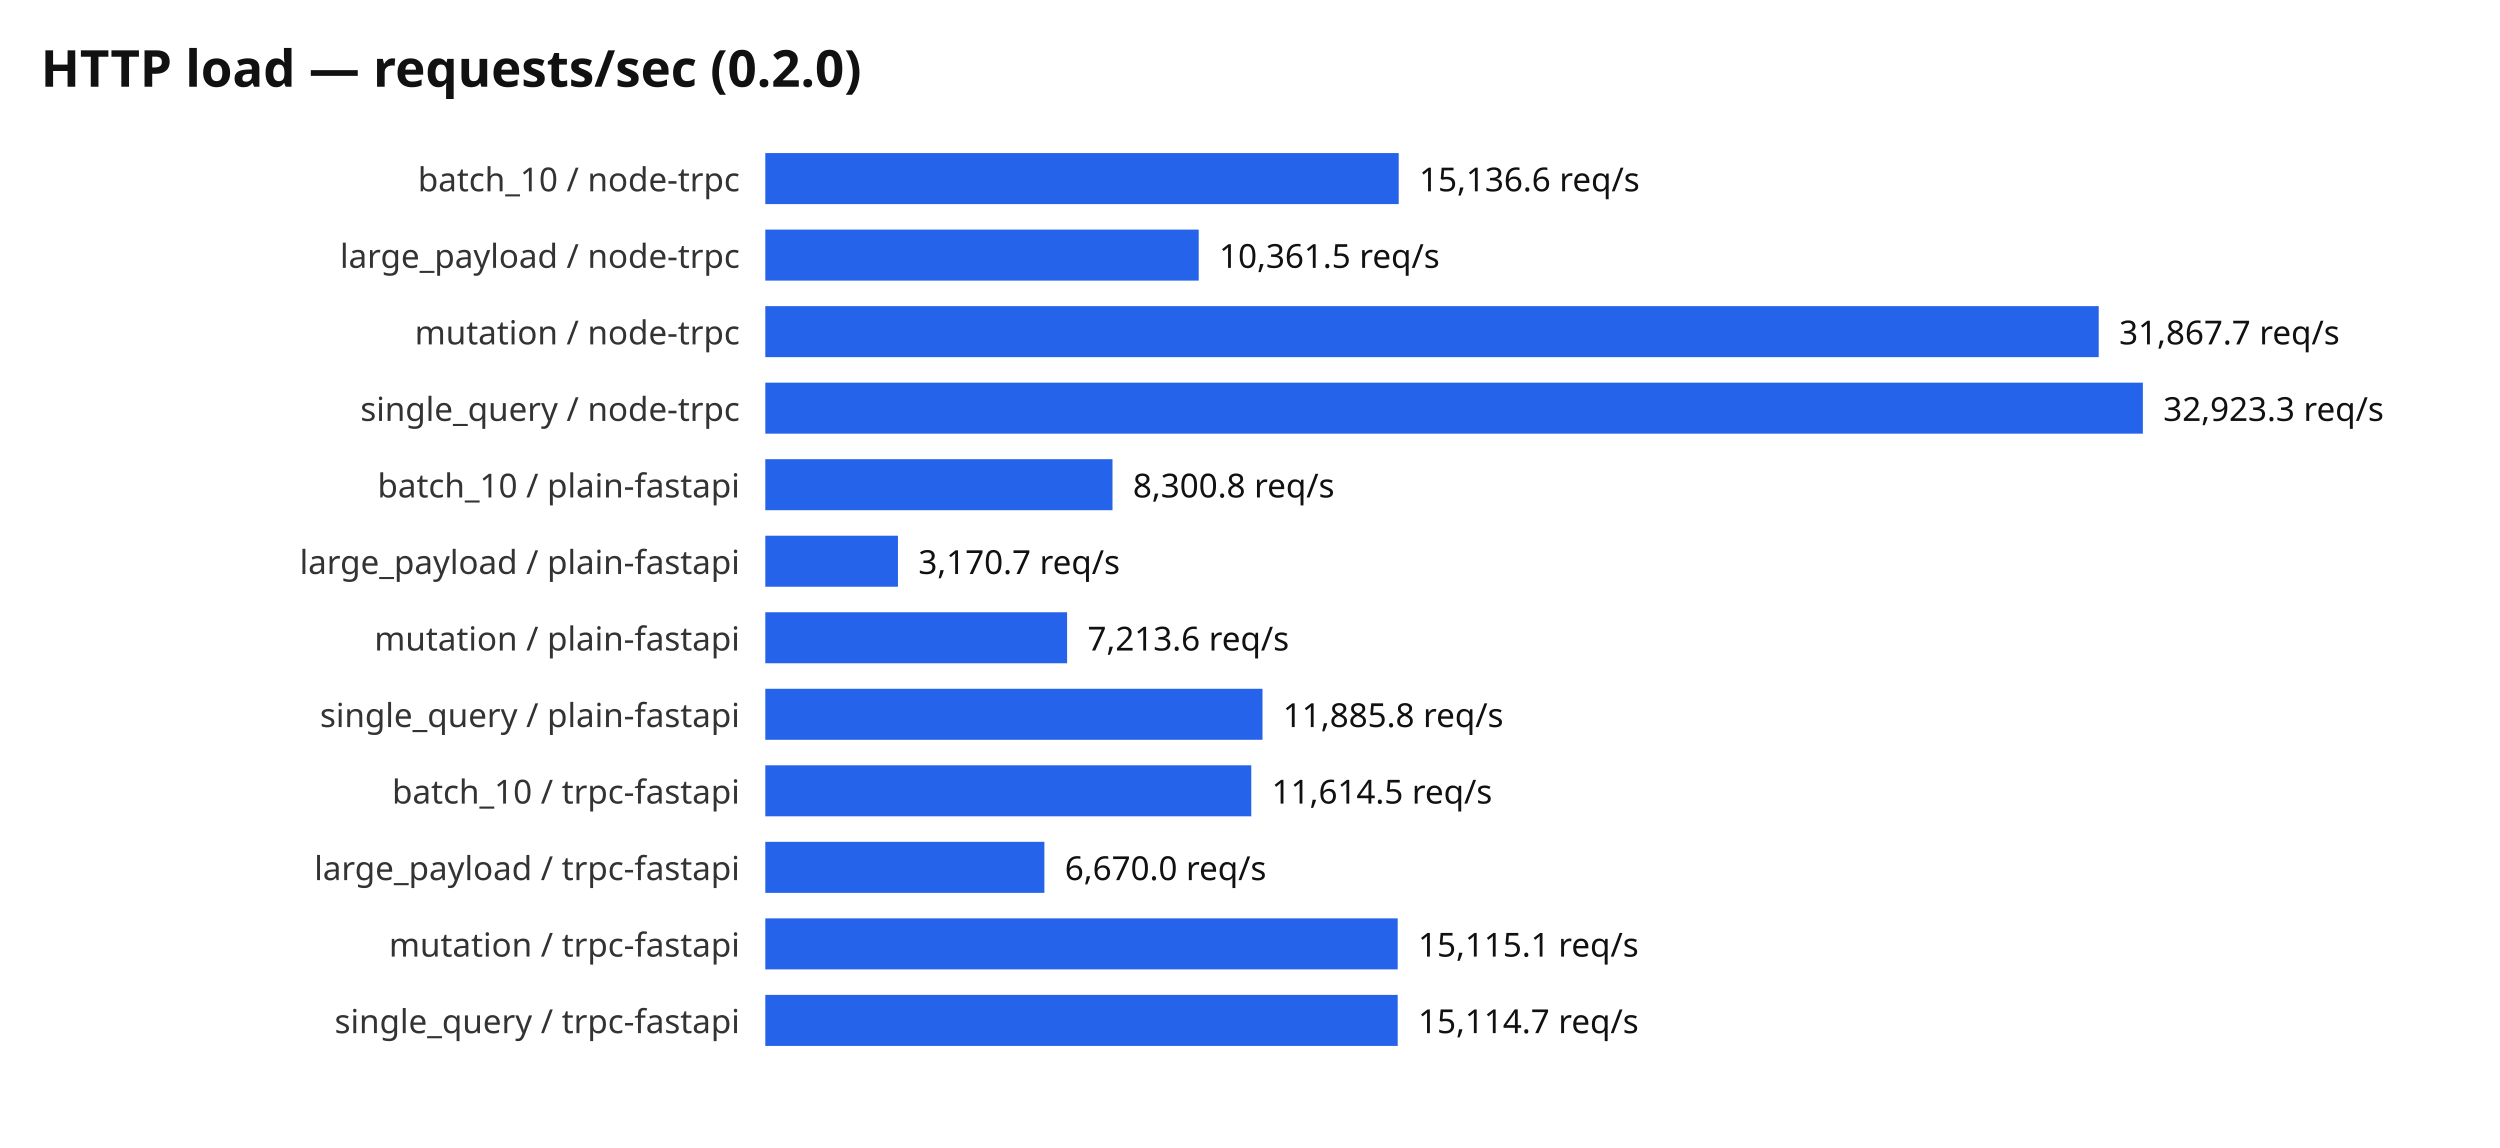
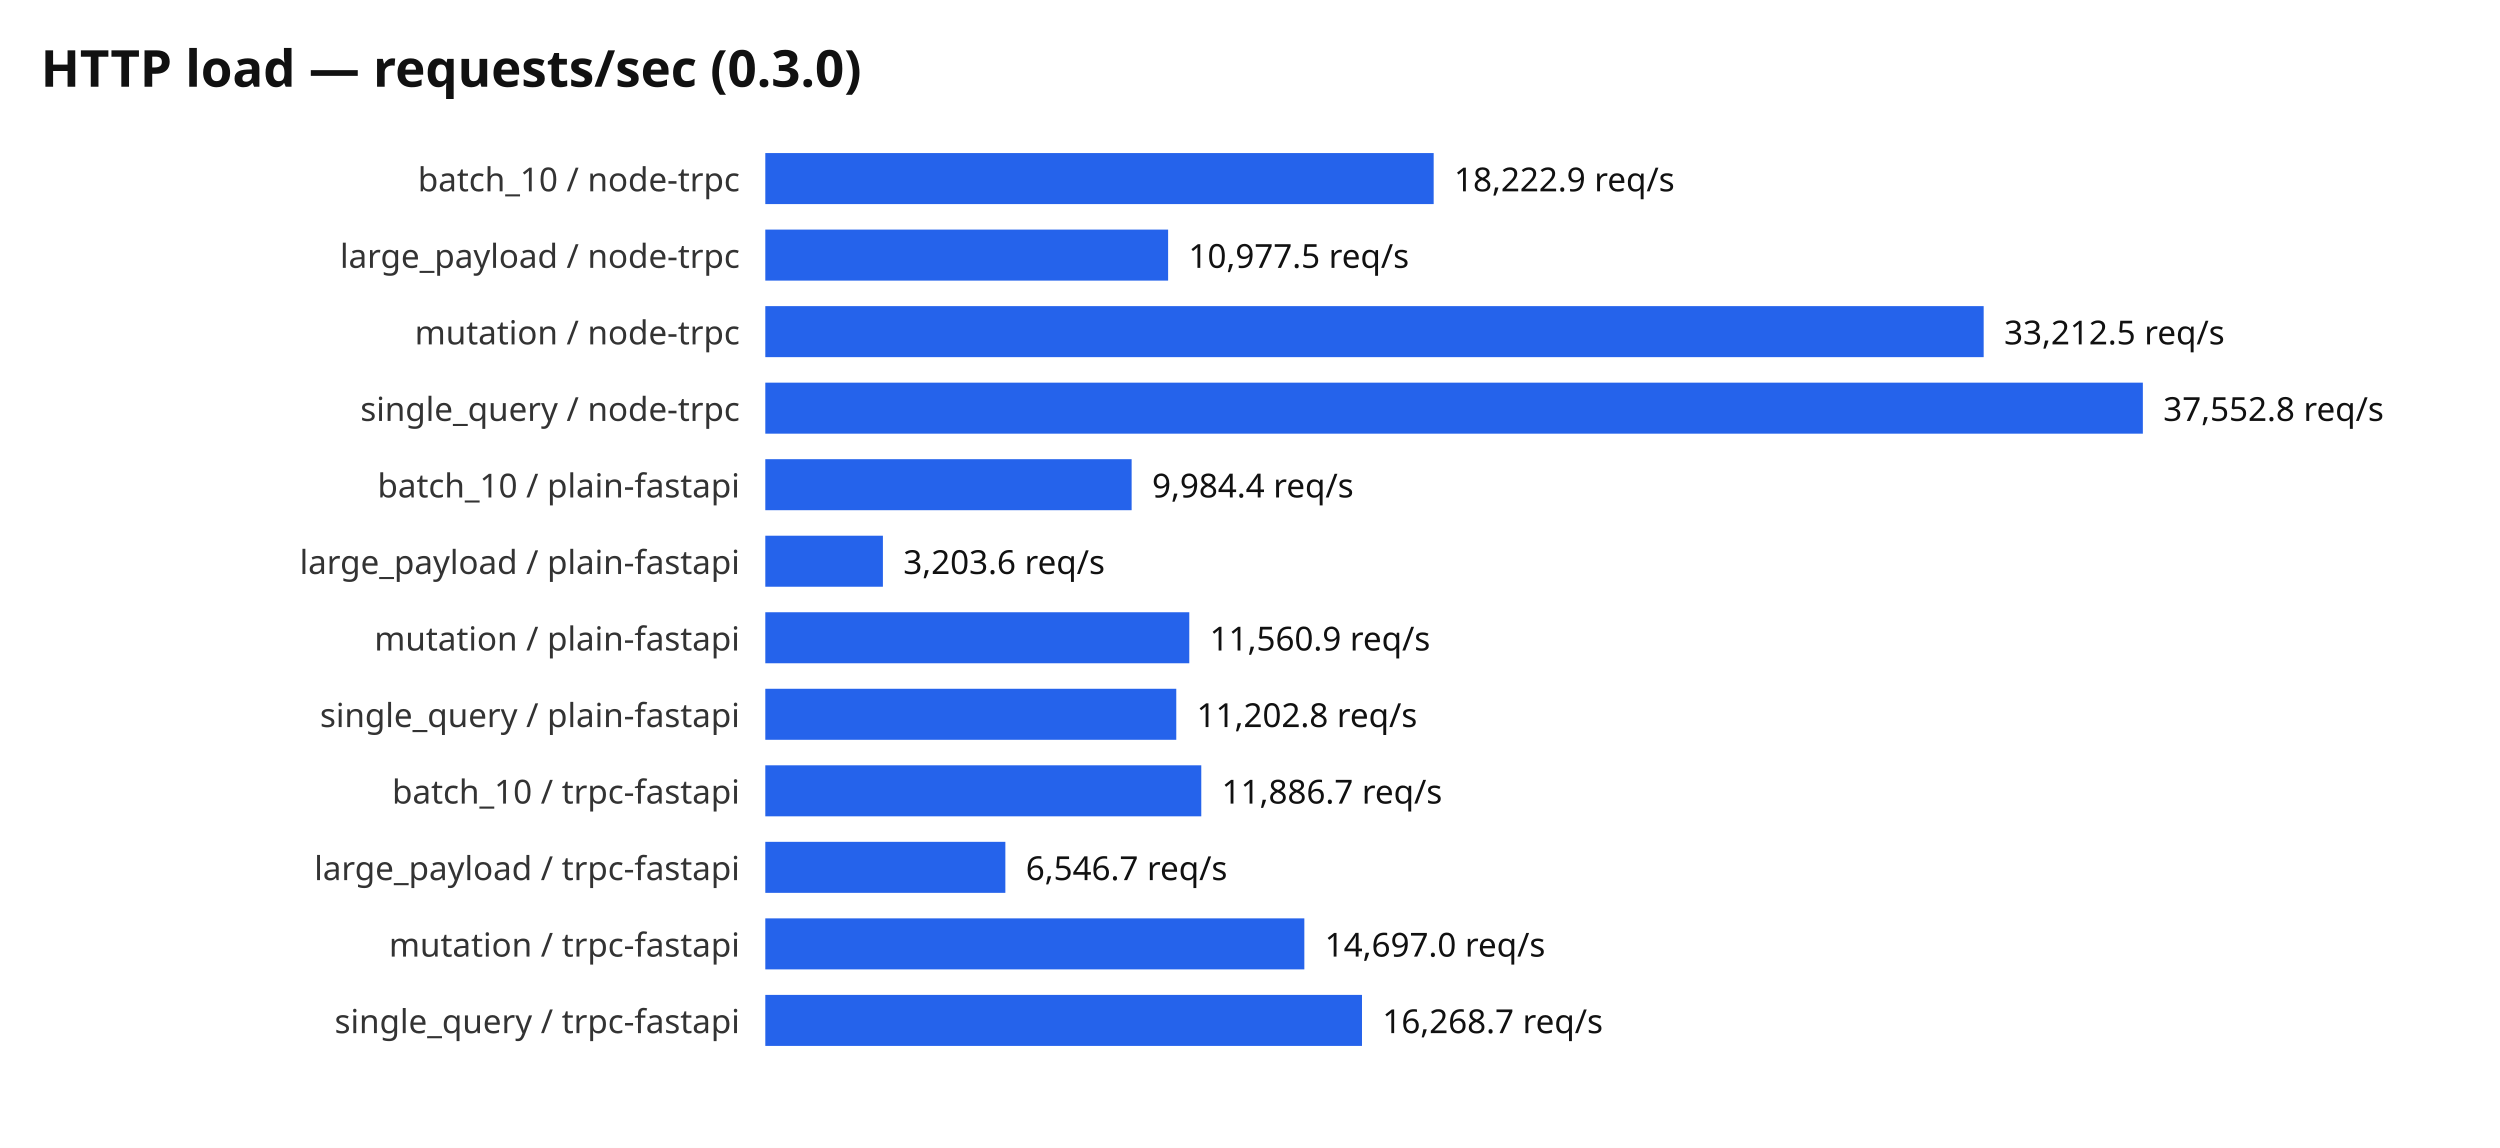
<svg xmlns="http://www.w3.org/2000/svg" width="980" height="450" viewBox="0 0 980 450" font-family="sans-serif">
  <rect width="980" height="450" fill="#ffffff" />
-   <text x="16" y="34" font-size="20" font-weight="bold" fill="#111">HTTP load — requests/sec (0.2.0)</text>
+   <text x="16" y="34" font-size="20" font-weight="bold" fill="#111">HTTP load — requests/sec (0.3.0)</text>
  <text x="290" y="75" font-size="13" text-anchor="end" fill="#333">batch_10 / node-trpc</text>
-   <rect x="300" y="60" width="248.3" height="20" fill="#2563eb" />
-   <text x="556.3" y="75" font-size="13" fill="#111">15,136.6 req/s</text>
+   <rect x="300" y="60" width="262.0" height="20" fill="#2563eb" />
+   <text x="570.0" y="75" font-size="13" fill="#111">18,222.9 req/s</text>
  <text x="290" y="105" font-size="13" text-anchor="end" fill="#333">large_payload / node-trpc</text>
-   <rect x="300" y="90" width="169.9" height="20" fill="#2563eb" />
-   <text x="477.9" y="105" font-size="13" fill="#111">10,361.5 req/s</text>
+   <rect x="300" y="90" width="157.9" height="20" fill="#2563eb" />
+   <text x="465.9" y="105" font-size="13" fill="#111">10,977.5 req/s</text>
  <text x="290" y="135" font-size="13" text-anchor="end" fill="#333">mutation / node-trpc</text>
-   <rect x="300" y="120" width="522.7" height="20" fill="#2563eb" />
-   <text x="830.7" y="135" font-size="13" fill="#111">31,867.7 req/s</text>
+   <rect x="300" y="120" width="477.6" height="20" fill="#2563eb" />
+   <text x="785.6" y="135" font-size="13" fill="#111">33,212.5 req/s</text>
  <text x="290" y="165" font-size="13" text-anchor="end" fill="#333">single_query / node-trpc</text>
  <rect x="300" y="150" width="540.0" height="20" fill="#2563eb" />
-   <text x="848.0" y="165" font-size="13" fill="#111">32,923.3 req/s</text>
+   <text x="848.0" y="165" font-size="13" fill="#111">37,552.8 req/s</text>
  <text x="290" y="195" font-size="13" text-anchor="end" fill="#333">batch_10 / plain-fastapi</text>
-   <rect x="300" y="180" width="136.1" height="20" fill="#2563eb" />
-   <text x="444.1" y="195" font-size="13" fill="#111">8,300.8 req/s</text>
+   <rect x="300" y="180" width="143.6" height="20" fill="#2563eb" />
+   <text x="451.6" y="195" font-size="13" fill="#111">9,984.4 req/s</text>
  <text x="290" y="225" font-size="13" text-anchor="end" fill="#333">large_payload / plain-fastapi</text>
-   <rect x="300" y="210" width="52.0" height="20" fill="#2563eb" />
-   <text x="360.0" y="225" font-size="13" fill="#111">3,170.7 req/s</text>
+   <rect x="300" y="210" width="46.1" height="20" fill="#2563eb" />
+   <text x="354.1" y="225" font-size="13" fill="#111">3,203.6 req/s</text>
  <text x="290" y="255" font-size="13" text-anchor="end" fill="#333">mutation / plain-fastapi</text>
-   <rect x="300" y="240" width="118.3" height="20" fill="#2563eb" />
-   <text x="426.3" y="255" font-size="13" fill="#111">7,213.6 req/s</text>
+   <rect x="300" y="240" width="166.2" height="20" fill="#2563eb" />
+   <text x="474.2" y="255" font-size="13" fill="#111">11,560.9 req/s</text>
  <text x="290" y="285" font-size="13" text-anchor="end" fill="#333">single_query / plain-fastapi</text>
-   <rect x="300" y="270" width="194.9" height="20" fill="#2563eb" />
-   <text x="502.9" y="285" font-size="13" fill="#111">11,885.8 req/s</text>
+   <rect x="300" y="270" width="161.1" height="20" fill="#2563eb" />
+   <text x="469.1" y="285" font-size="13" fill="#111">11,202.8 req/s</text>
  <text x="290" y="315" font-size="13" text-anchor="end" fill="#333">batch_10 / trpc-fastapi</text>
-   <rect x="300" y="300" width="190.5" height="20" fill="#2563eb" />
-   <text x="498.5" y="315" font-size="13" fill="#111">11,614.5 req/s</text>
+   <rect x="300" y="300" width="170.9" height="20" fill="#2563eb" />
+   <text x="478.9" y="315" font-size="13" fill="#111">11,886.7 req/s</text>
  <text x="290" y="345" font-size="13" text-anchor="end" fill="#333">large_payload / trpc-fastapi</text>
-   <rect x="300" y="330" width="109.4" height="20" fill="#2563eb" />
-   <text x="417.4" y="345" font-size="13" fill="#111">6,670.0 req/s</text>
+   <rect x="300" y="330" width="94.1" height="20" fill="#2563eb" />
+   <text x="402.1" y="345" font-size="13" fill="#111">6,546.7 req/s</text>
  <text x="290" y="375" font-size="13" text-anchor="end" fill="#333">mutation / trpc-fastapi</text>
-   <rect x="300" y="360" width="247.9" height="20" fill="#2563eb" />
-   <text x="555.9" y="375" font-size="13" fill="#111">15,115.1 req/s</text>
+   <rect x="300" y="360" width="211.3" height="20" fill="#2563eb" />
+   <text x="519.3" y="375" font-size="13" fill="#111">14,697.0 req/s</text>
  <text x="290" y="405" font-size="13" text-anchor="end" fill="#333">single_query / trpc-fastapi</text>
-   <rect x="300" y="390" width="247.9" height="20" fill="#2563eb" />
-   <text x="555.9" y="405" font-size="13" fill="#111">15,114.7 req/s</text>
+   <rect x="300" y="390" width="233.9" height="20" fill="#2563eb" />
+   <text x="541.9" y="405" font-size="13" fill="#111">16,268.7 req/s</text>
</svg>
